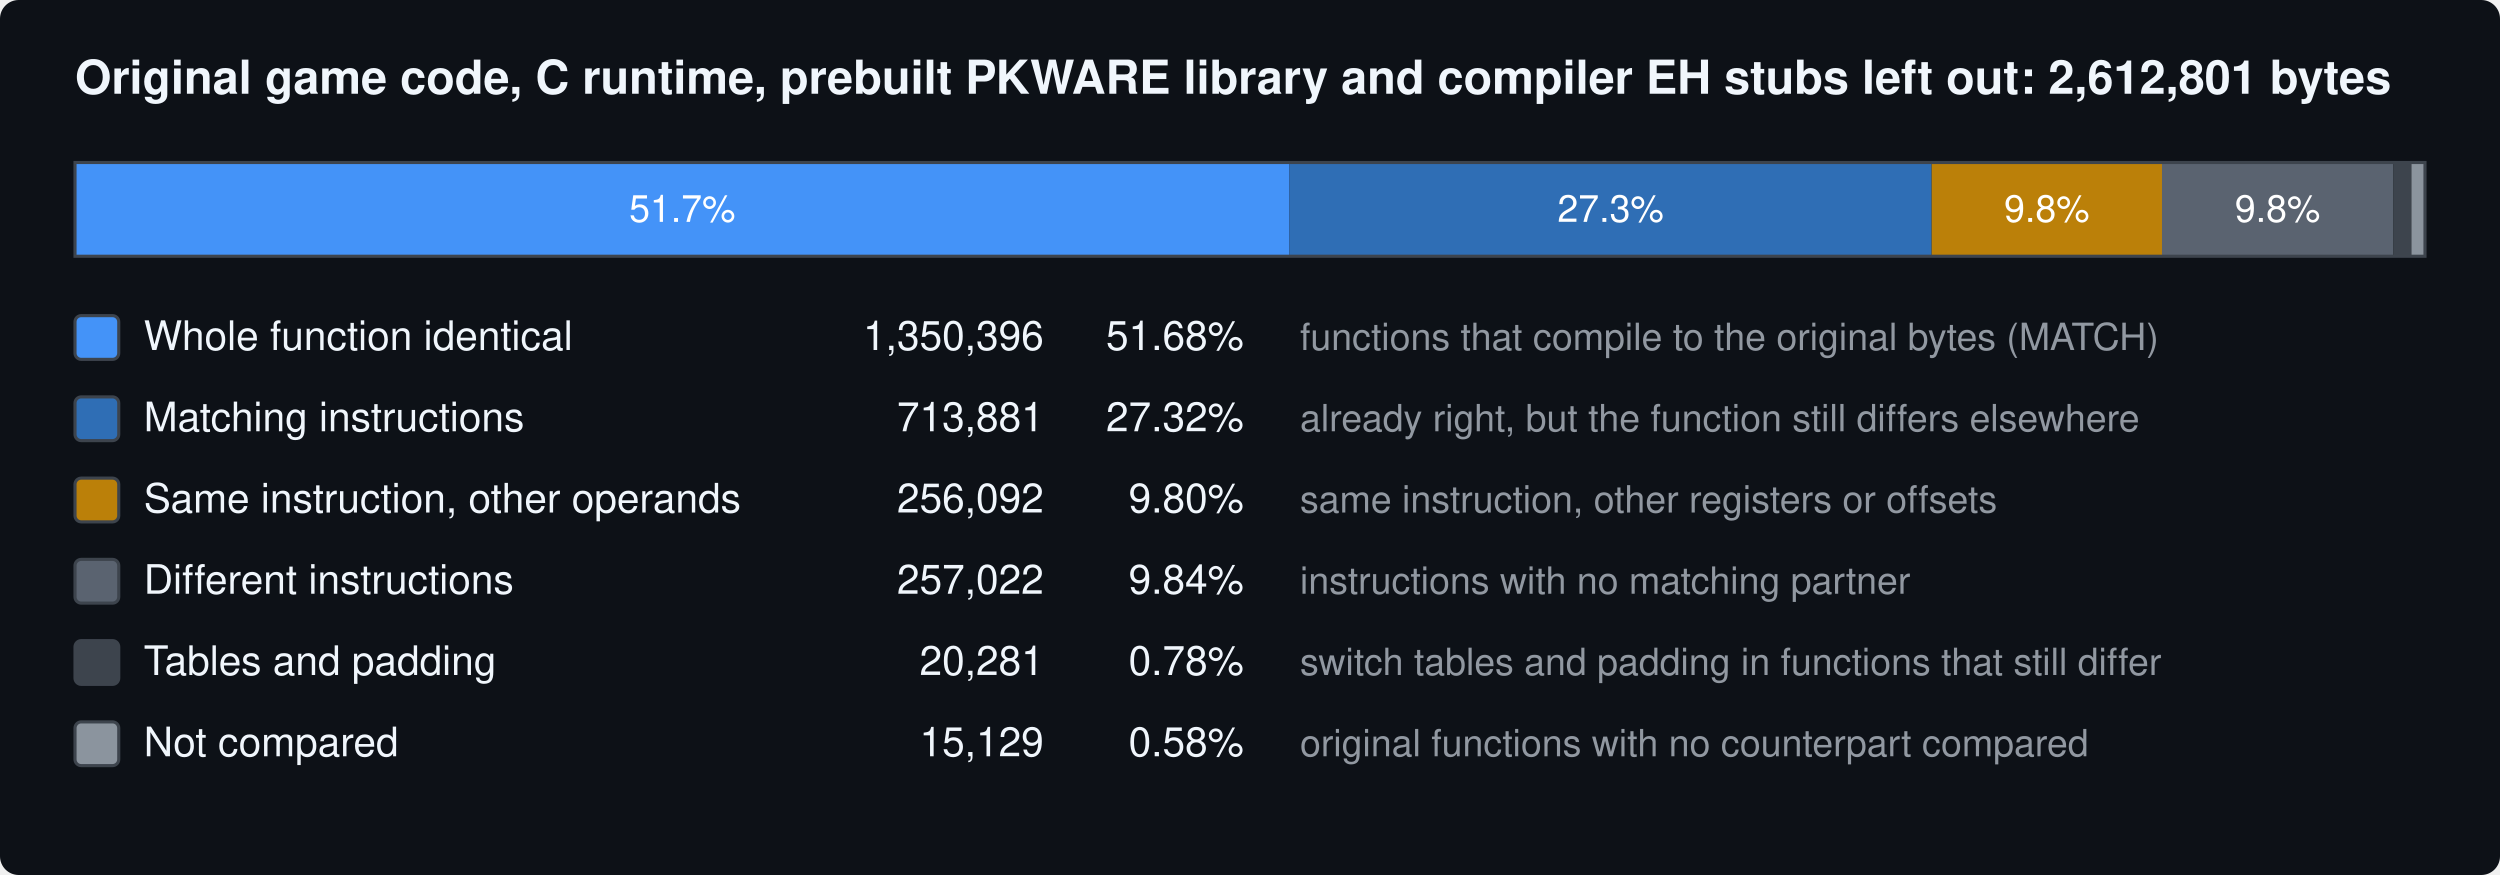
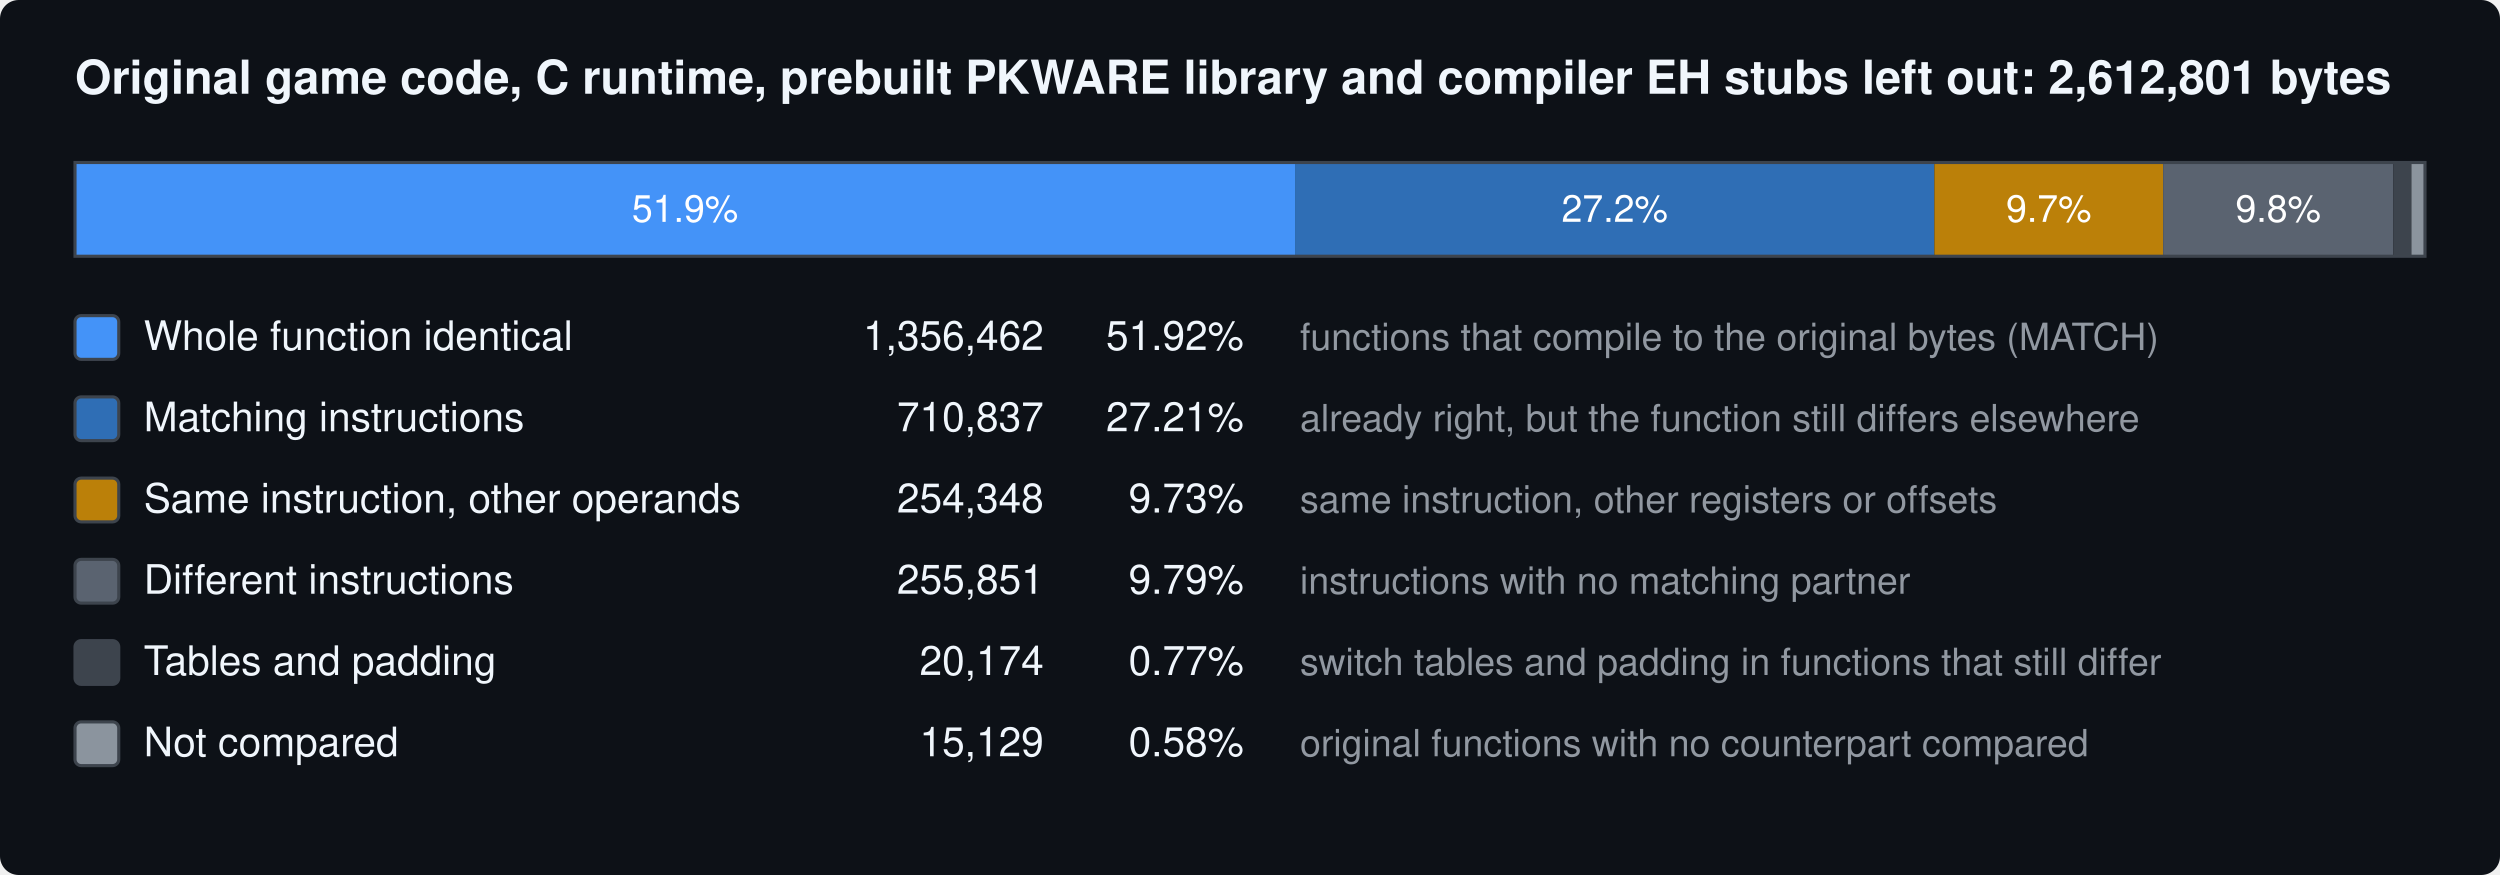
<svg xmlns="http://www.w3.org/2000/svg" width="800" height="280" viewBox="0 0 800 280" font-family="system-ui, -apple-system, Segoe UI, Helvetica, Arial, sans-serif">
  <rect width="800" height="280" rx="6" fill="#0d1117" />
  <text x="24" y="30" font-size="15" font-weight="600" fill="#f0f6fc">Original game code, C runtime, prebuilt PKWARE library and compiler EH stubs left out: 2,612,801 bytes</text>
-   <rect x="24.00" y="52" width="388.66" height="30" fill="#4493f8" />
-   <text x="218.33" y="71" font-size="12" text-anchor="middle" fill="#ffffff">51.7%</text>
-   <rect x="412.66" y="52" width="205.46" height="30" fill="#2f6eb5" />
-   <text x="515.39" y="71" font-size="12" text-anchor="middle" fill="#ffffff">27.3%</text>
-   <rect x="618.13" y="52" width="73.71" height="30" fill="#bb8009" />
-   <text x="654.98" y="71" font-size="12" text-anchor="middle" fill="#ffffff">9.8%</text>
-   <rect x="691.83" y="52" width="73.97" height="30" fill="#5a6370" />
-   <text x="728.82" y="71" font-size="12" text-anchor="middle" fill="#ffffff">9.8%</text>
-   <rect x="765.81" y="52" width="5.84" height="30" fill="#3d444d" />
+   <rect x="24.00" y="52" width="390.41" height="30" fill="#4493f8" />
+   <text x="219.20" y="71" font-size="12" text-anchor="middle" fill="#ffffff">51.9%</text>
+   <rect x="414.41" y="52" width="204.59" height="30" fill="#2f6eb5" />
+   <text x="516.70" y="71" font-size="12" text-anchor="middle" fill="#ffffff">27.2%</text>
+   <rect x="619.00" y="52" width="73.20" height="30" fill="#bb8009" />
+   <text x="655.60" y="71" font-size="12" text-anchor="middle" fill="#ffffff">9.7%</text>
+   <rect x="692.20" y="52" width="73.64" height="30" fill="#5a6370" />
+   <text x="729.02" y="71" font-size="12" text-anchor="middle" fill="#ffffff">9.8%</text>
+   <rect x="765.84" y="52" width="5.81" height="30" fill="#3d444d" />
  <rect x="771.65" y="52" width="4.35" height="30" fill="#8b949e" />
  <rect x="24" y="52" width="752" height="30" fill="none" stroke="#3d444d" />
  <rect x="24" y="101" width="14" height="14" rx="2" fill="#4493f8" stroke="#3d444d" />
  <text x="46" y="112" font-size="13" fill="#f0f6fc">Whole function identical</text>
-   <text x="334" y="112" font-size="13" text-anchor="end" fill="#f0f6fc">1,350,396</text>
-   <text x="398" y="112" font-size="13" text-anchor="end" fill="#f0f6fc">51.68%</text>
+   <text x="334" y="112" font-size="13" text-anchor="end" fill="#f0f6fc">1,356,462</text>
+   <text x="398" y="112" font-size="13" text-anchor="end" fill="#f0f6fc">51.92%</text>
  <text x="416" y="112" font-size="12" fill="#9198a1">functions that compile to the original bytes (MATCH)</text>
  <rect x="24" y="127" width="14" height="14" rx="2" fill="#2f6eb5" stroke="#3d444d" />
  <text x="46" y="138" font-size="13" fill="#f0f6fc">Matching instructions</text>
-   <text x="334" y="138" font-size="13" text-anchor="end" fill="#f0f6fc">713,881</text>
-   <text x="398" y="138" font-size="13" text-anchor="end" fill="#f0f6fc">27.32%</text>
+   <text x="334" y="138" font-size="13" text-anchor="end" fill="#f0f6fc">710,837</text>
+   <text x="398" y="138" font-size="13" text-anchor="end" fill="#f0f6fc">27.21%</text>
  <text x="416" y="138" font-size="12" fill="#9198a1">already right, but the function still differs elsewhere</text>
  <rect x="24" y="153" width="14" height="14" rx="2" fill="#bb8009" stroke="#3d444d" />
  <text x="46" y="164" font-size="13" fill="#f0f6fc">Same instruction, other operands</text>
-   <text x="334" y="164" font-size="13" text-anchor="end" fill="#f0f6fc">256,092</text>
-   <text x="398" y="164" font-size="13" text-anchor="end" fill="#f0f6fc">9.80%</text>
+   <text x="334" y="164" font-size="13" text-anchor="end" fill="#f0f6fc">254,348</text>
+   <text x="398" y="164" font-size="13" text-anchor="end" fill="#f0f6fc">9.73%</text>
  <text x="416" y="164" font-size="12" fill="#9198a1">same instruction, other registers or offsets</text>
  <rect x="24" y="179" width="14" height="14" rx="2" fill="#5a6370" stroke="#3d444d" />
  <text x="46" y="190" font-size="13" fill="#f0f6fc">Different instructions</text>
-   <text x="334" y="190" font-size="13" text-anchor="end" fill="#f0f6fc">257,022</text>
-   <text x="398" y="190" font-size="13" text-anchor="end" fill="#f0f6fc">9.84%</text>
+   <text x="334" y="190" font-size="13" text-anchor="end" fill="#f0f6fc">255,851</text>
+   <text x="398" y="190" font-size="13" text-anchor="end" fill="#f0f6fc">9.79%</text>
  <text x="416" y="190" font-size="12" fill="#9198a1">instructions with no matching partner</text>
  <rect x="24" y="205" width="14" height="14" rx="2" fill="#3d444d" stroke="#3d444d" />
  <text x="46" y="216" font-size="13" fill="#f0f6fc">Tables and padding</text>
-   <text x="334" y="216" font-size="13" text-anchor="end" fill="#f0f6fc">20,281</text>
-   <text x="398" y="216" font-size="13" text-anchor="end" fill="#f0f6fc">0.78%</text>
+   <text x="334" y="216" font-size="13" text-anchor="end" fill="#f0f6fc">20,174</text>
+   <text x="398" y="216" font-size="13" text-anchor="end" fill="#f0f6fc">0.77%</text>
  <text x="416" y="216" font-size="12" fill="#9198a1">switch tables and padding in functions that still differ</text>
  <rect x="24" y="231" width="14" height="14" rx="2" fill="#8b949e" stroke="#3d444d" />
  <text x="46" y="242" font-size="13" fill="#f0f6fc">Not compared</text>
  <text x="334" y="242" font-size="13" text-anchor="end" fill="#f0f6fc">15,129</text>
  <text x="398" y="242" font-size="13" text-anchor="end" fill="#f0f6fc">0.58%</text>
  <text x="416" y="242" font-size="12" fill="#9198a1">original functions with no counterpart compared</text>
</svg>
